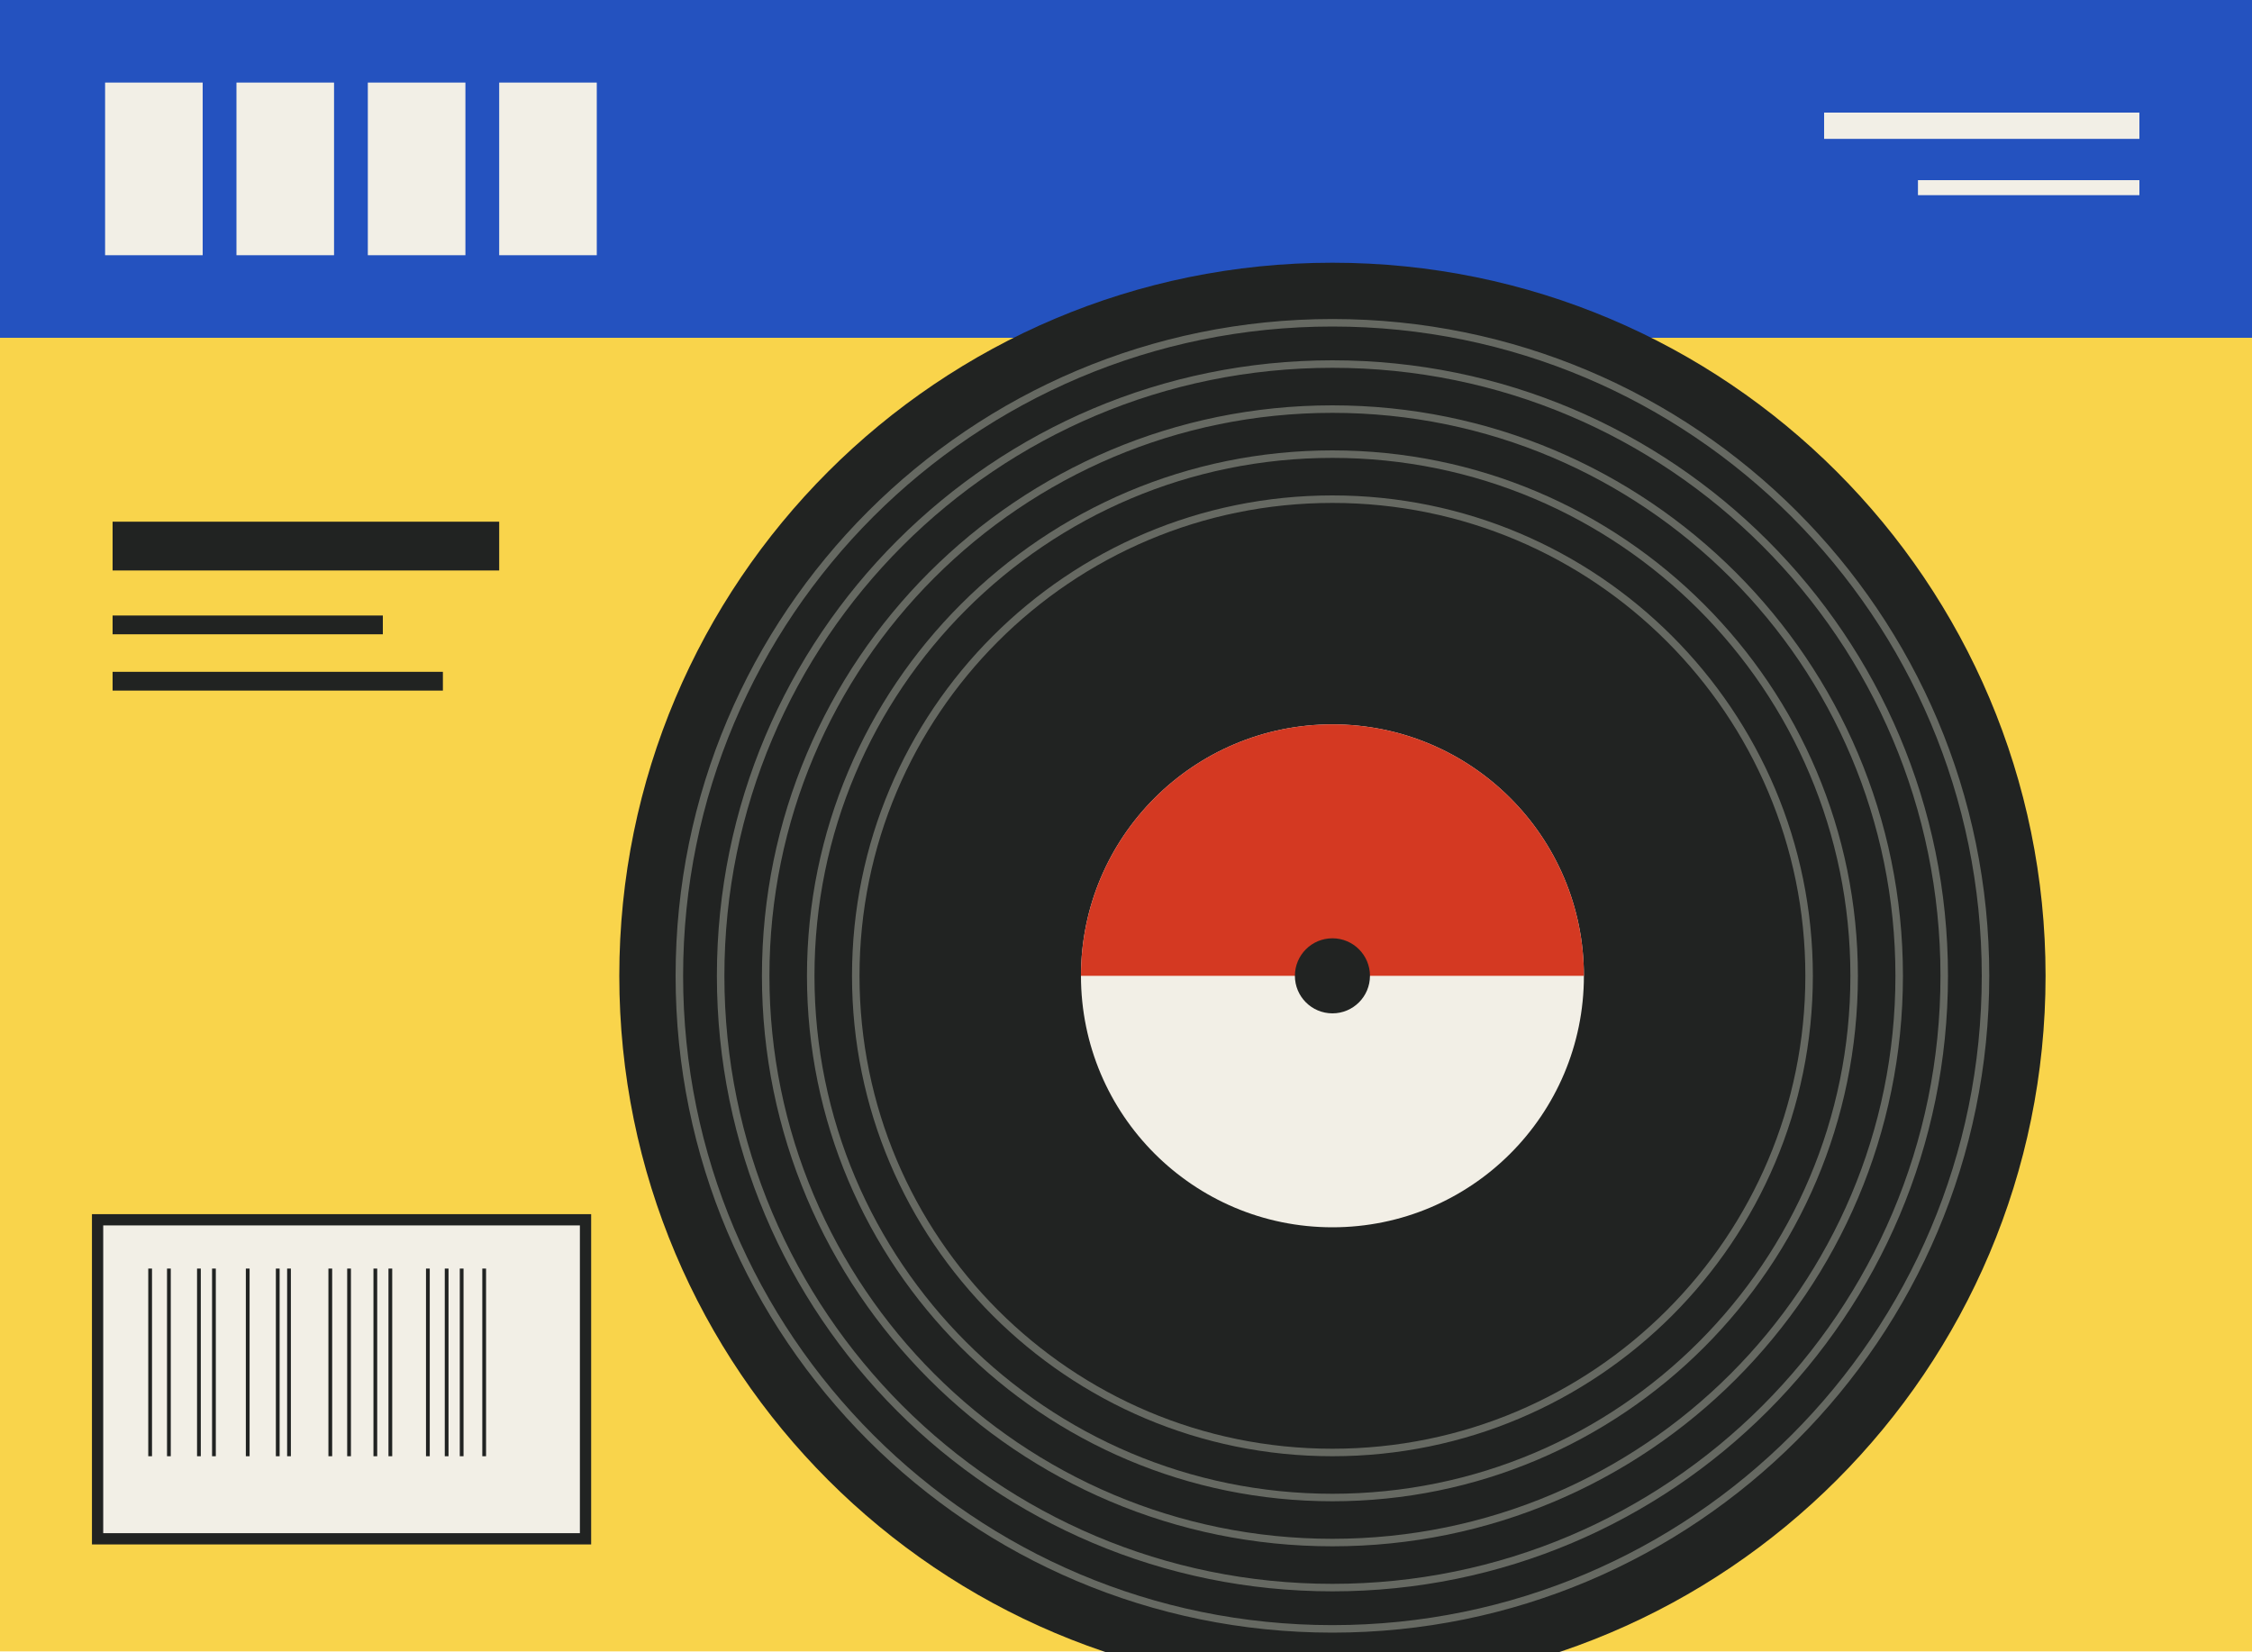
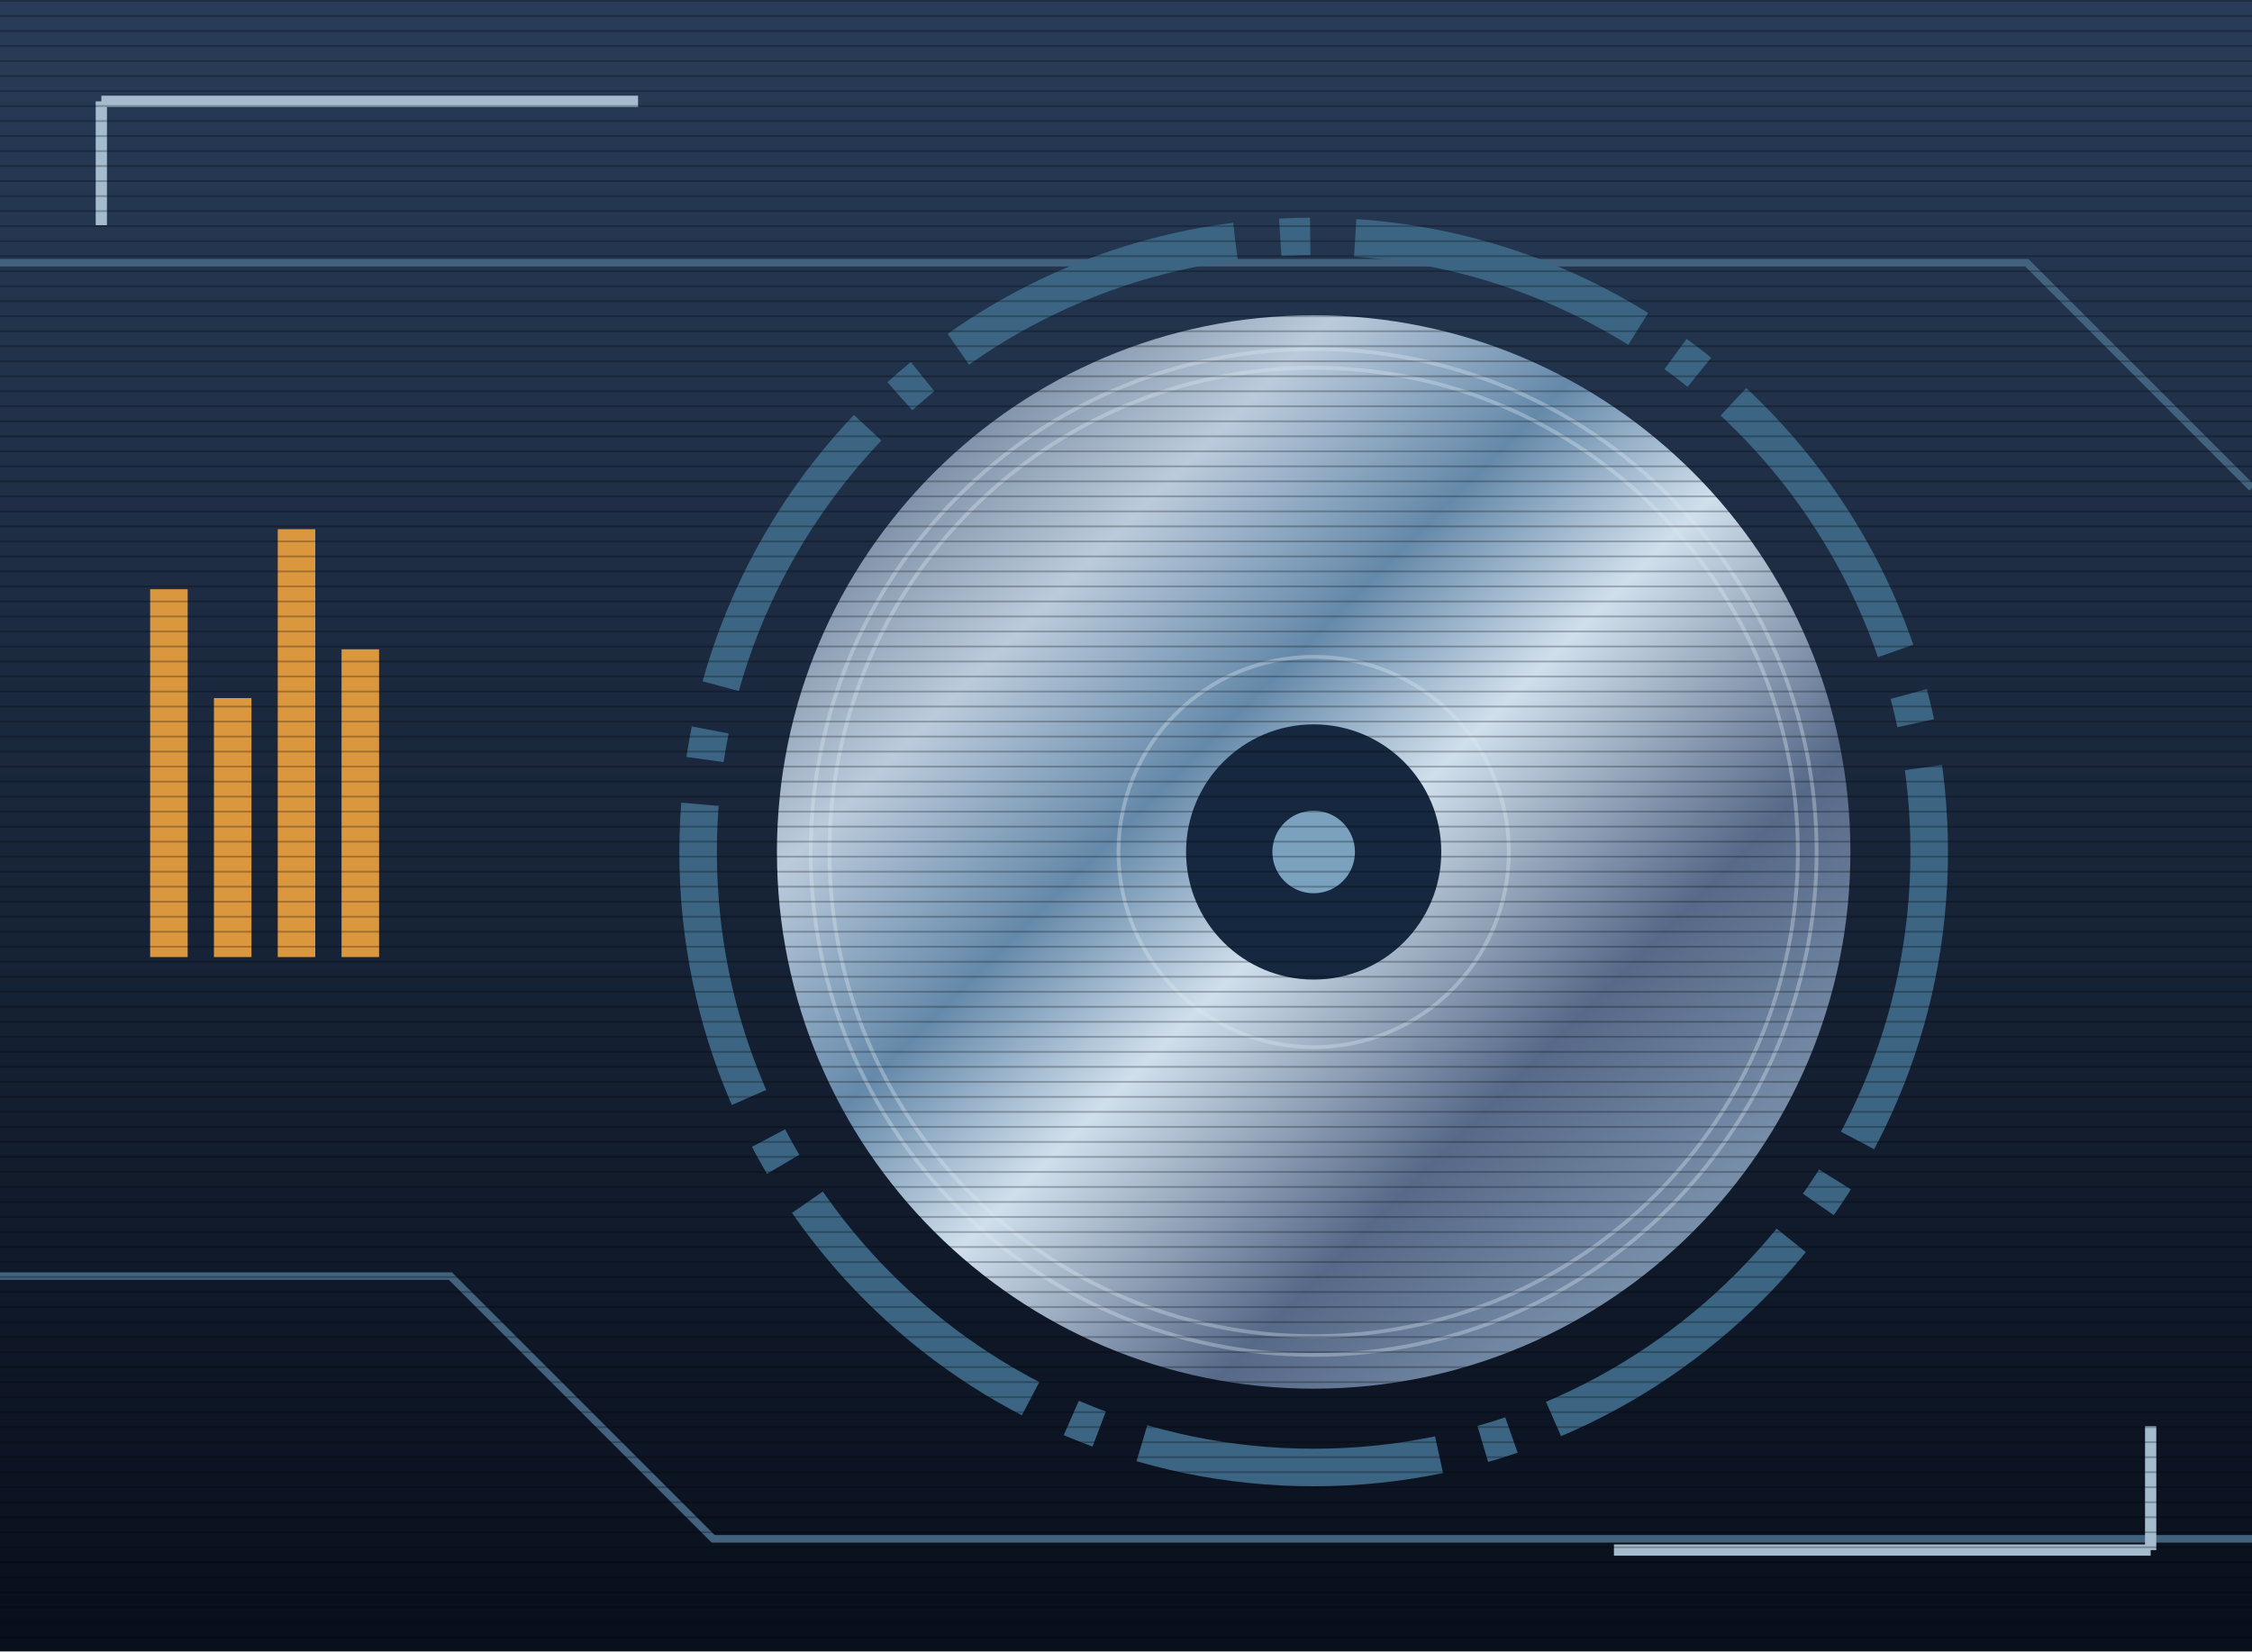
<svg xmlns="http://www.w3.org/2000/svg" width="600" height="440" viewBox="0 0 600 440">
-   <rect width="600" height="440" fill="#f9d44b" />
-   <path d="M0 0h600v90H0z" fill="#2452bf" />
-   <circle cx="355" cy="260" r="190" fill="#212322" />
-   <g fill="none" stroke="#666962" stroke-width="2">
-     <circle cx="355" cy="260" r="174" />
-     <circle cx="355" cy="260" r="163" />
-     <circle cx="355" cy="260" r="151" />
-     <circle cx="355" cy="260" r="139" />
-     <circle cx="355" cy="260" r="127" />
+   <defs>
+     <linearGradient id="bg" x2="0" y2="1">
+       <stop stop-color="#283c58" />
+       <stop offset="1" stop-color="#090f1c" />
+     </linearGradient>
+     <linearGradient id="cd" x2="1" y2="1">
+       <stop stop-color="#354a69" />
+       <stop offset=".26" stop-color="#bbcbdc" />
+       <stop offset=".4" stop-color="#6589aa" />
+       <stop offset=".52" stop-color="#d0dfec" />
+       <stop offset=".7" stop-color="#566988" />
+       <stop offset="1" stop-color="#99b4cb" />
+     </linearGradient>
+     <pattern id="scan" width="4" height="4" patternUnits="userSpaceOnUse">
+       <path d="M0 0H4" stroke="#000" stroke-opacity=".24" />
+     </pattern>
+   </defs>
+   <rect width="600" height="440" fill="url(#bg)" />
+   <path d="M0 70H540L600 130M0 340H120L190 410H600" fill="none" stroke="#42627e" stroke-width="2" />
+   <circle cx="350" cy="227" r="164" fill="none" stroke="#3b6582" stroke-width="10" stroke-dasharray="80 12 8 12" />
+   <circle cx="350" cy="227" r="143" fill="url(#cd)" />
+   <g fill="none" stroke="#dce9f1" opacity=".35">
+     <circle cx="350" cy="227" r="134" />
+     <circle cx="350" cy="227" r="129" />
+     <circle cx="350" cy="227" r="52" />
  </g>
-   <circle cx="355" cy="260" r="67" fill="#f2efe6" />
-   <path d="M288 260a67 67 0 0 1 134 0Z" fill="#d43922" />
-   <circle cx="355" cy="260" r="10" fill="#212322" />
-   <g fill="#f2efe6">
-     <path d="M28 22h26v46H28zm35 0h26v46H63zm35 0h26v46H98zm35 0h26v46h-26z" />
+   <circle cx="350" cy="227" r="34" fill="#15283f" />
+   <circle cx="350" cy="227" r="11" fill="#7aa2bf" />
+   <g fill="#db973e">
+     <rect x="40" y="157" width="10" height="98" />
+     <rect x="57" y="186" width="10" height="69" />
+     <rect x="74" y="141" width="10" height="114" />
+     <rect x="91" y="173" width="10" height="82" />
  </g>
-   <path d="M30 139h103v13H30zm0 25h72v5H30zm0 15h88v5H30z" fill="#212322" />
-   <path d="M26 325h130v85H26z" fill="#f2efe6" stroke="#212322" stroke-width="3" />
-   <g stroke="#212322">
-     <path d="M40 338v50m5-50v50m8-50v50m4-50v50m9-50v50m8-50v50m3-50v50m11-50v50m5-50v50m7-50v50m4-50v50m10-50v50m5-50v50m4-50v50m6-50v50" />
-   </g>
-   <path d="M486 30h84v7h-84zm25 18h59v4h-59z" fill="#f2efe6" />
+   <path d="M27 27H170M27 27V60M573 413H430M573 413V380" fill="none" stroke="#a5bbce" stroke-width="3" />
+   <rect width="600" height="440" fill="url(#scan)" />
</svg>
